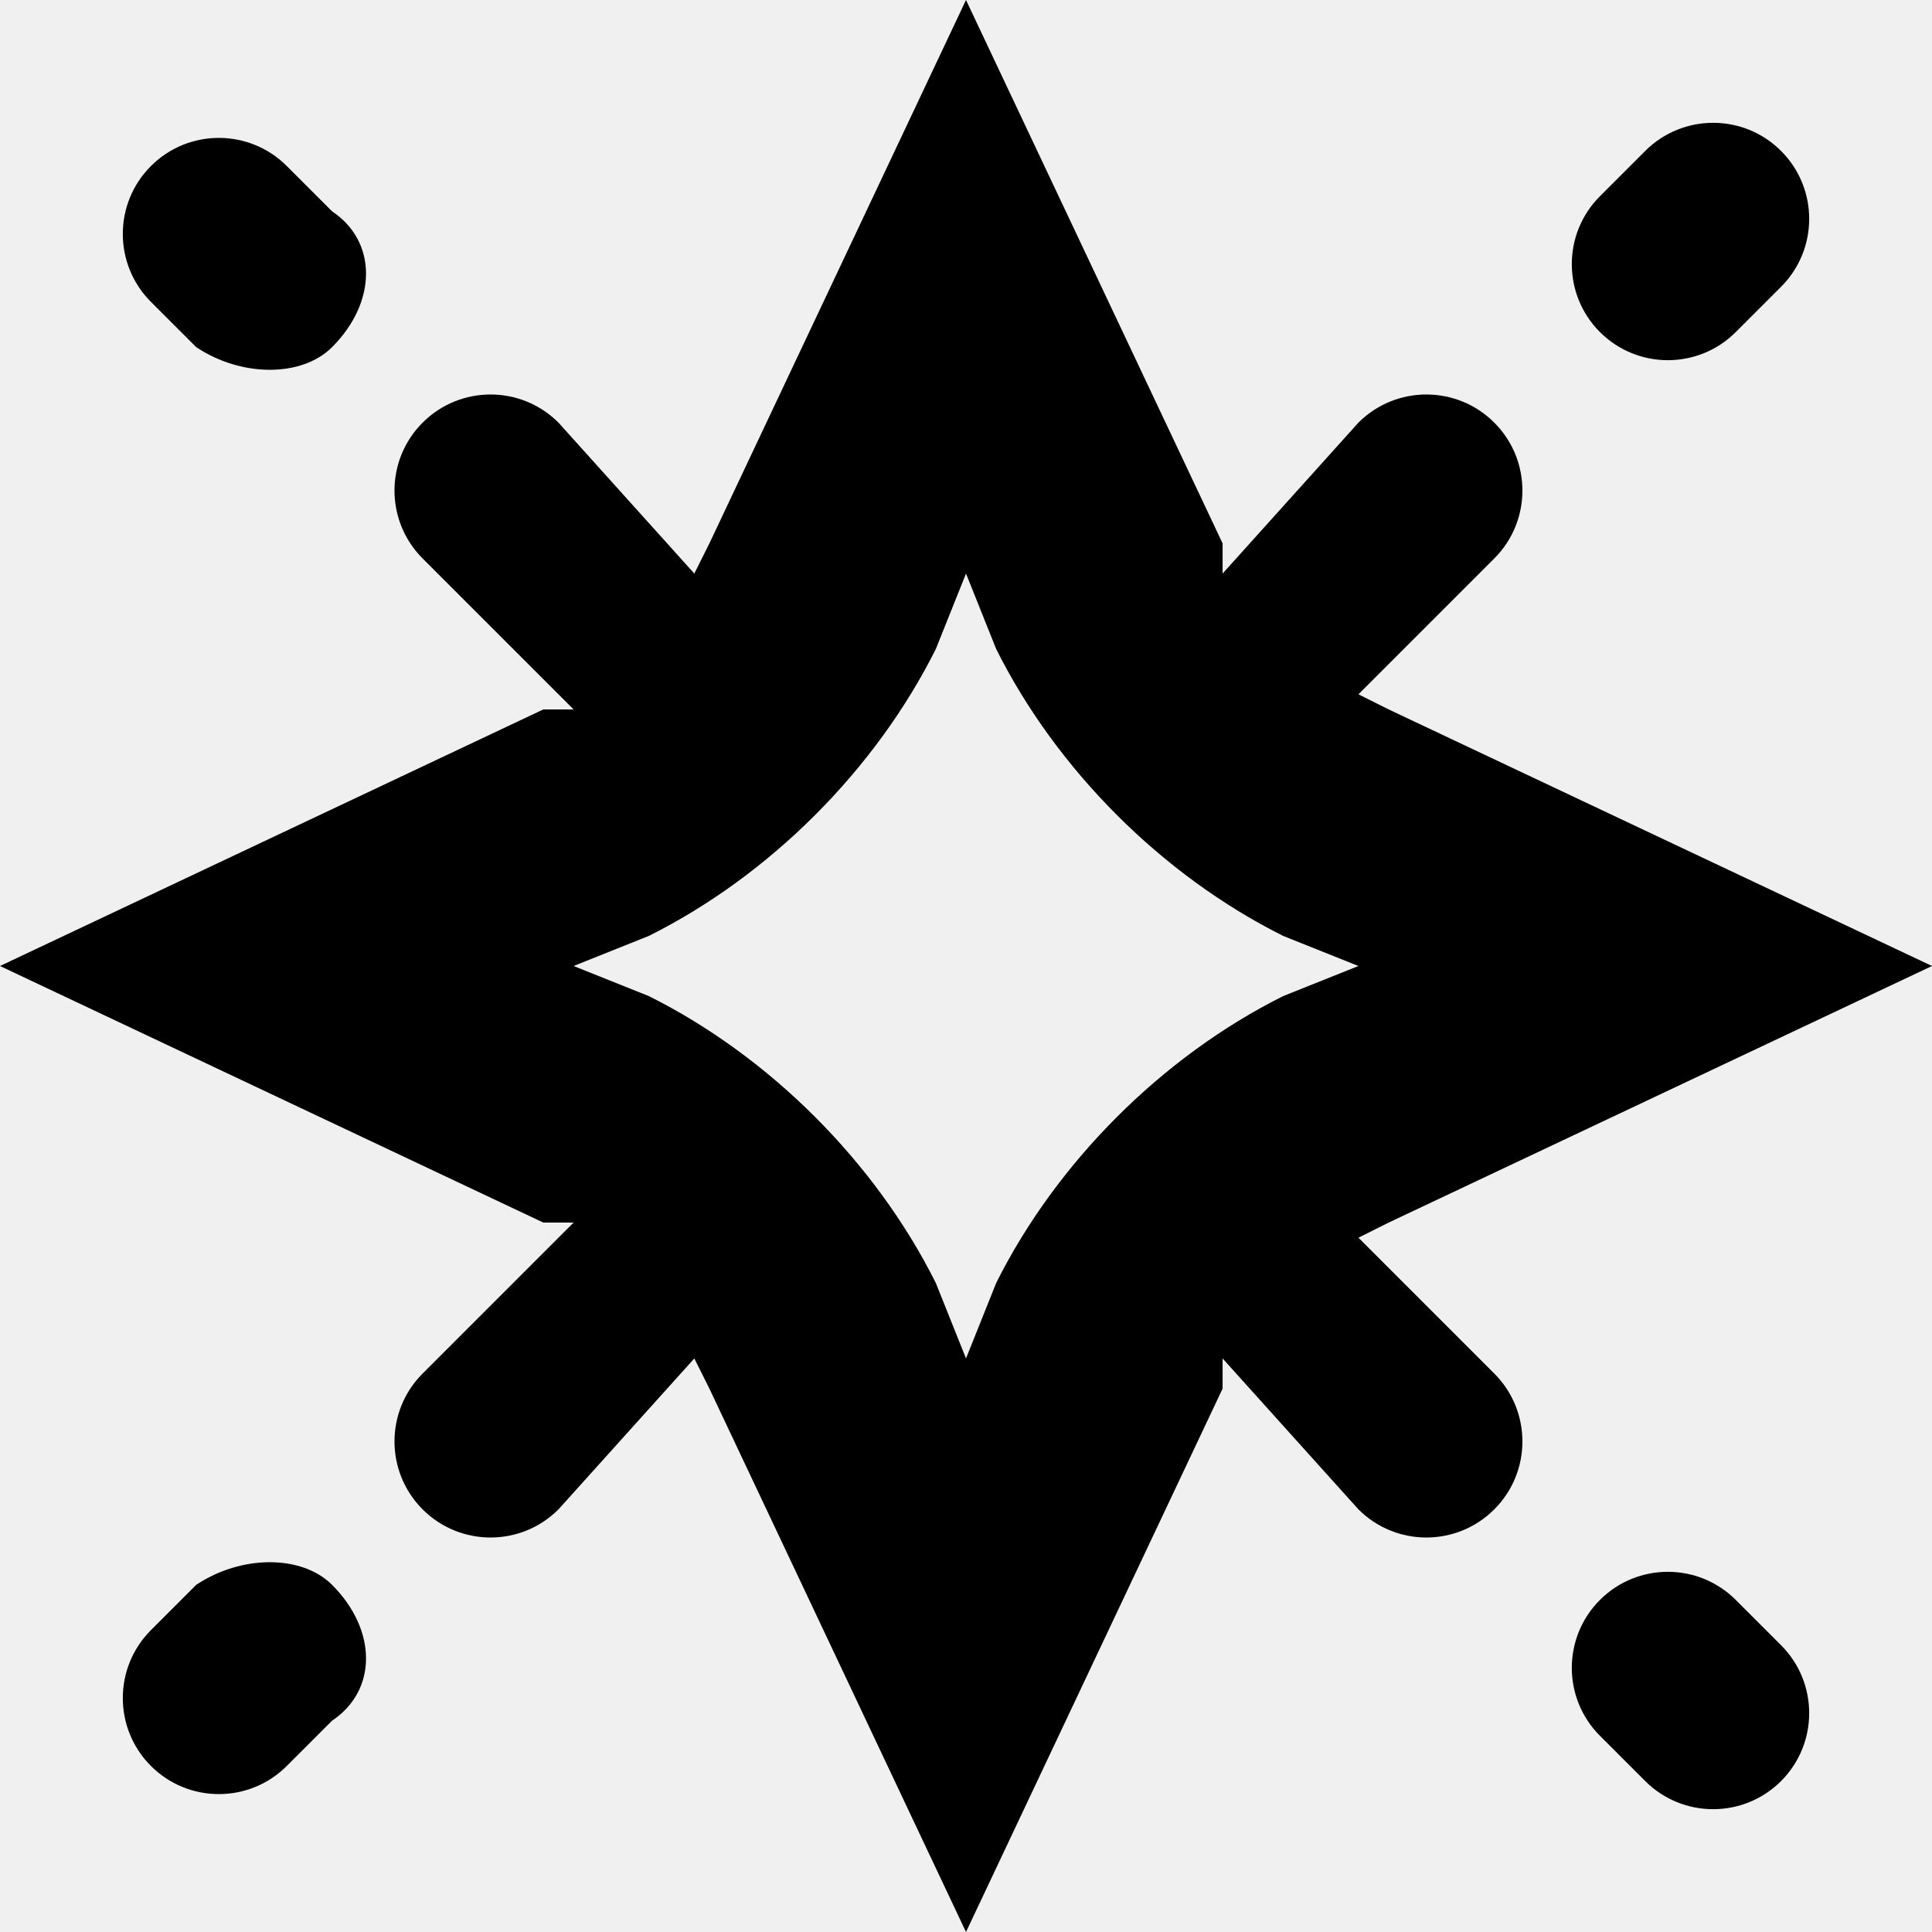
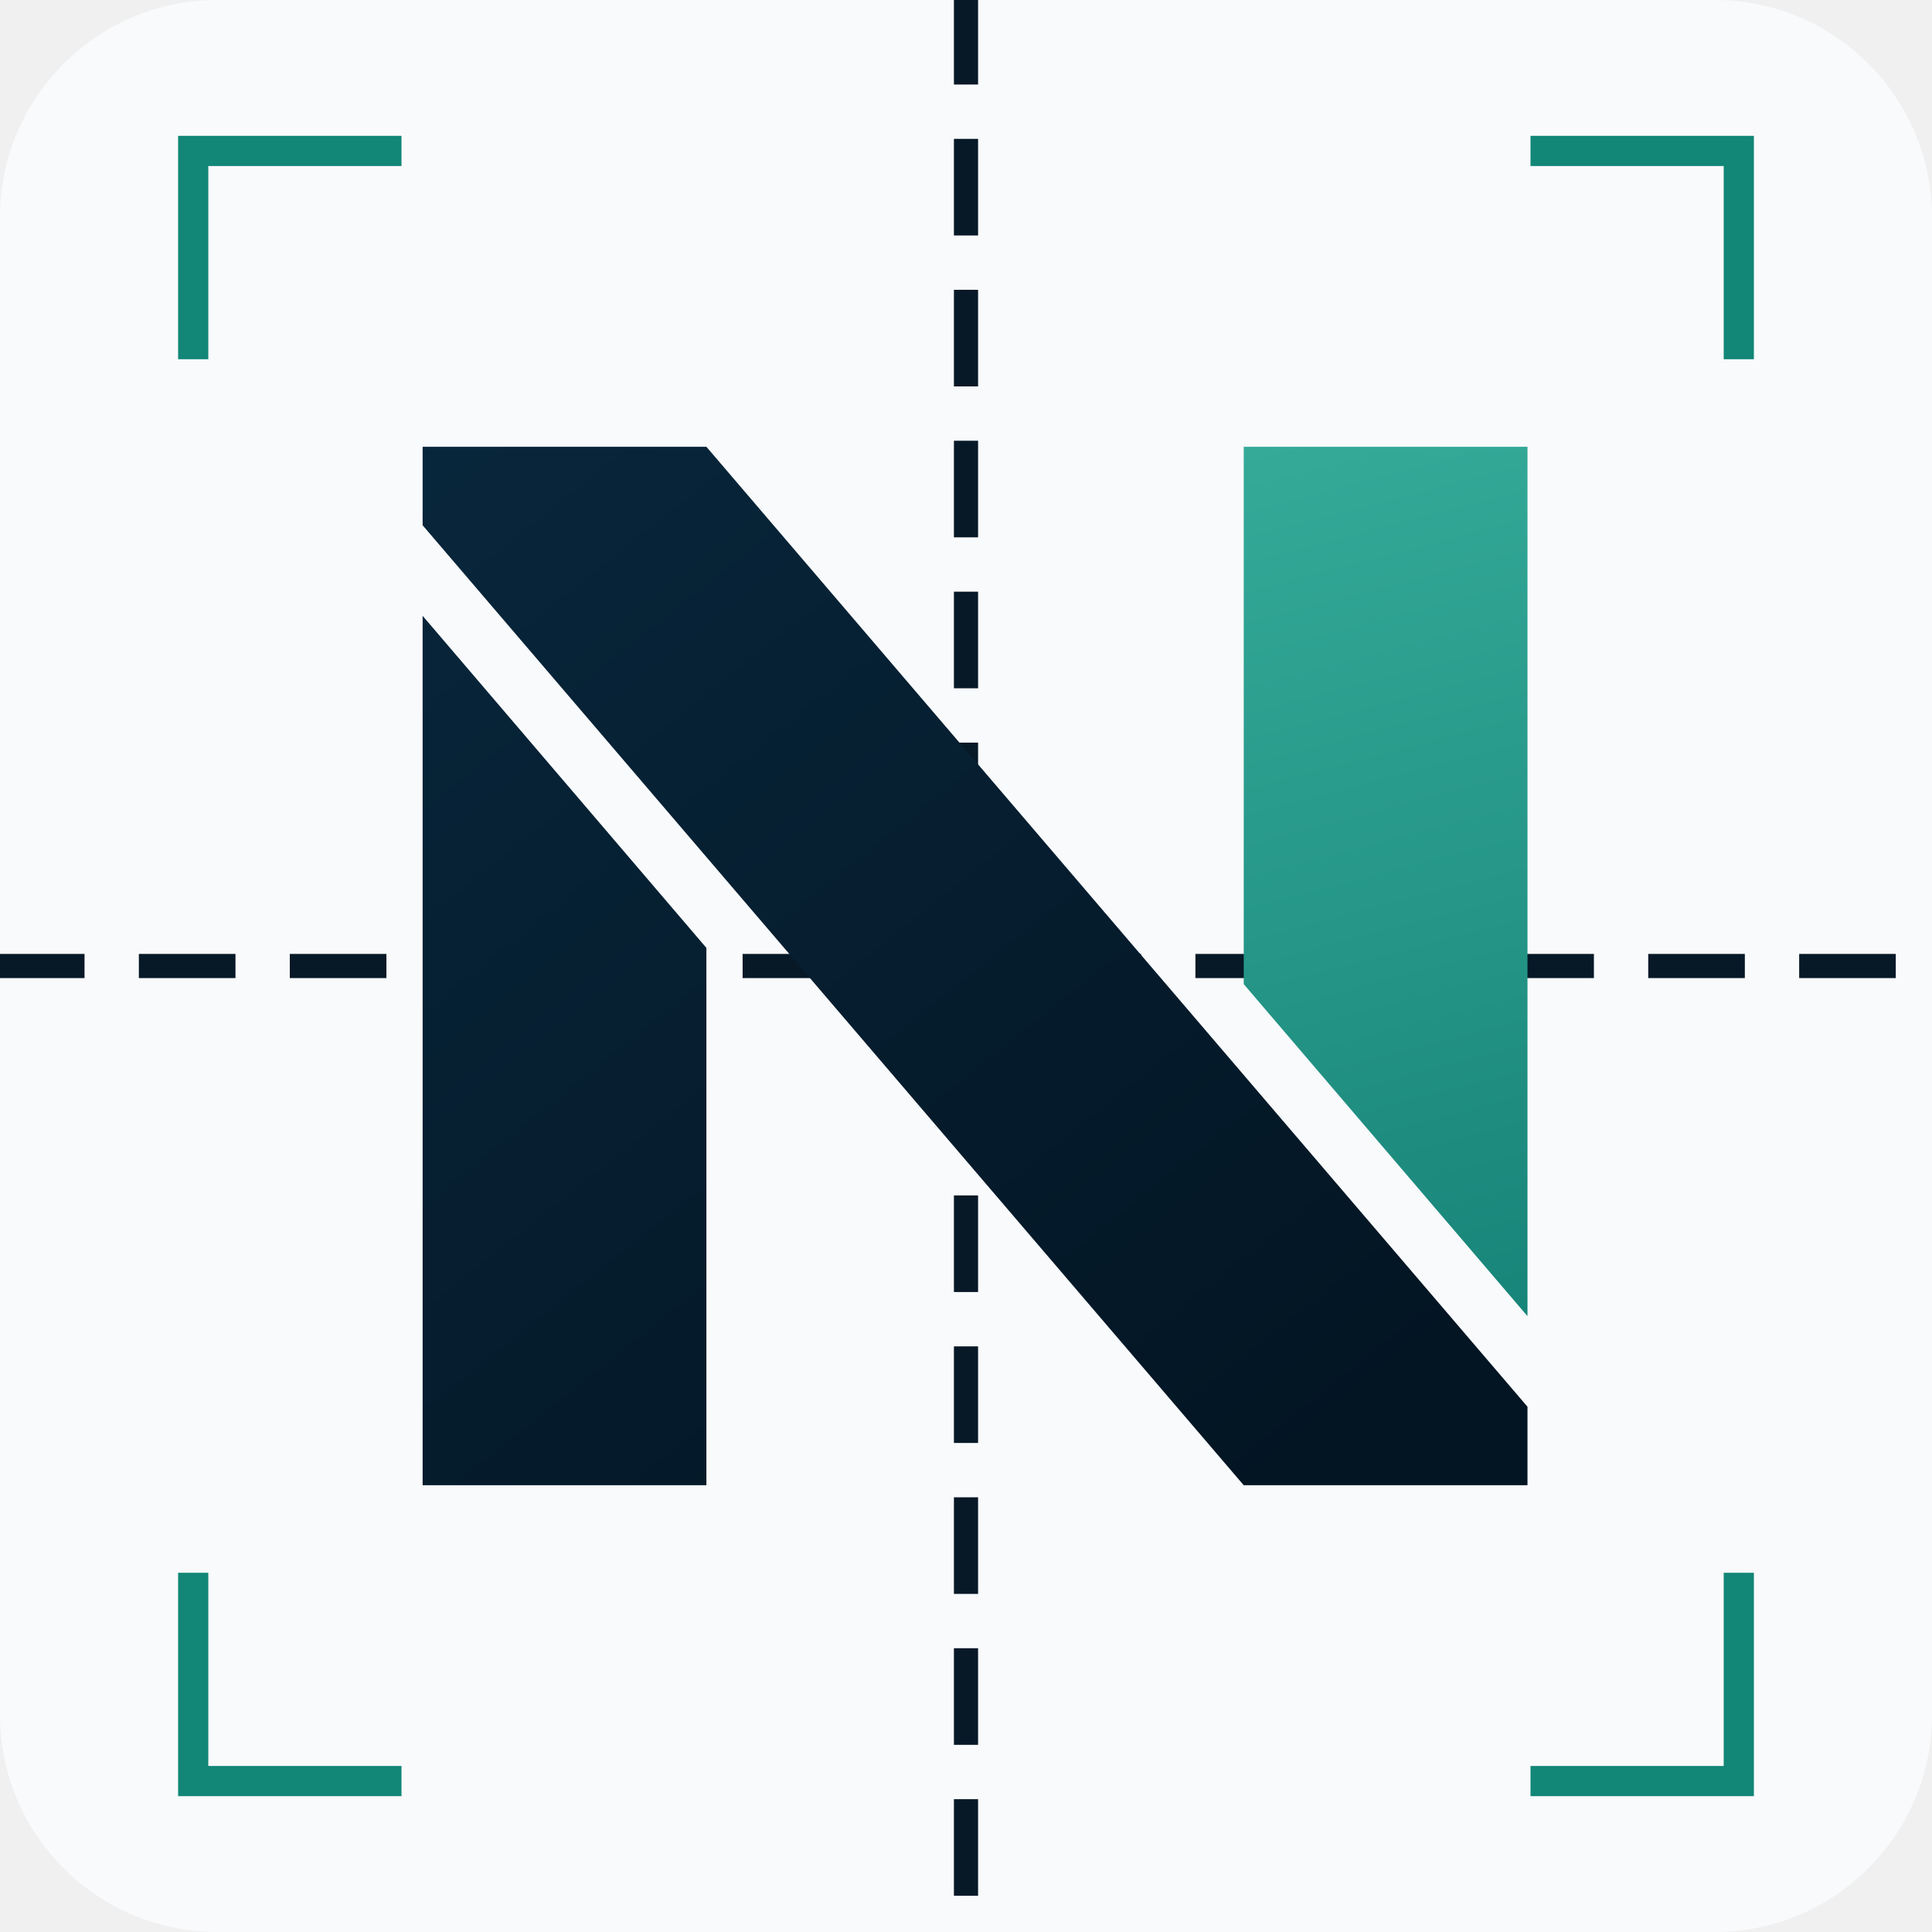
- <svg xmlns="http://www.w3.org/2000/svg" viewBox="0 0 128 128">
-   <path fill-rule="evenodd" d="M81 36 64 0 47 36l-1 2-9-10a6 6 0 0 0-9 9l10 10h-2L0 64l36 17h2L28 91a6 6 0 1 0 9 9l9-10 1 2 17 36 17-36v-2l9 10a6 6 0 1 0 9-9l-9-9 2-1 36-17-36-17-2-1 9-9a6 6 0 1 0-9-9l-9 10v-2Zm-17 2-2 5c-4 8-11 15-19 19l-5 2 5 2c8 4 15 11 19 19l2 5 2-5c4-8 11-15 19-19l5-2-5-2c-8-4-15-11-19-19l-2-5Z" clip-rule="evenodd" />
-   <path d="M118 19a6 6 0 0 0-9-9l-3 3a6 6 0 1 0 9 9l3-3Zm-96 4c-2 2-6 2-9 0l-3-3a6 6 0 1 1 9-9l3 3c3 2 3 6 0 9Zm0 82c-2-2-6-2-9 0l-3 3a6 6 0 1 0 9 9l3-3c3-2 3-6 0-9Zm96 4a6 6 0 0 1-9 9l-3-3a6 6 0 1 1 9-9l3 3Z" />
-   <style>path{fill:#000}@media (prefers-color-scheme:dark){path{fill:#fff}}</style>
+ <svg xmlns="http://www.w3.org/2000/svg" role="img" aria-labelledby="title desc" viewBox="0 0 320 320">
+   <defs>
+     <linearGradient id="navy" x1="73" y1="74" x2="210" y2="246" gradientUnits="userSpaceOnUse">
+       <stop offset="0" stop-color="#08263b" />
+       <stop offset="1" stop-color="#031523" />
+     </linearGradient>
+     <linearGradient id="teal" x1="208" y1="74" x2="253" y2="246" gradientUnits="userSpaceOnUse">
+       <stop offset="0" stop-color="#35aa99" />
+       <stop offset="1" stop-color="#127e73" />
+     </linearGradient>
+   </defs>
+   <rect width="320" height="320" rx="36" fill="#f8fafc" />
+   <g fill="none" stroke-linecap="square" stroke-linejoin="miter">
+     <path d="M160 0v320" stroke="#071827" stroke-width="4" stroke-dasharray="12 13" />
+     <path d="M0 160h320" stroke="#071827" stroke-width="4" stroke-dasharray="12 13" />
+     <path d="M32 25h32M32 25v32" stroke="#128677" stroke-width="5" />
+     <path d="M288 25h-32M288 25v32" stroke="#128677" stroke-width="5" />
+     <path d="M32 295h32M32 295v-32" stroke="#128677" stroke-width="5" />
+     <path d="M288 295h-32M288 295v-32" stroke="#128677" stroke-width="5" />
+   </g>
+   <path d="M70 74h47l136 159v13h-47L70 87z" fill="url(#navy)" />
+   <path d="M70 102l47 55v89H70z" fill="url(#navy)" />
+   <path d="M206 74h47v144l-47-55z" fill="url(#teal)" />
</svg>
